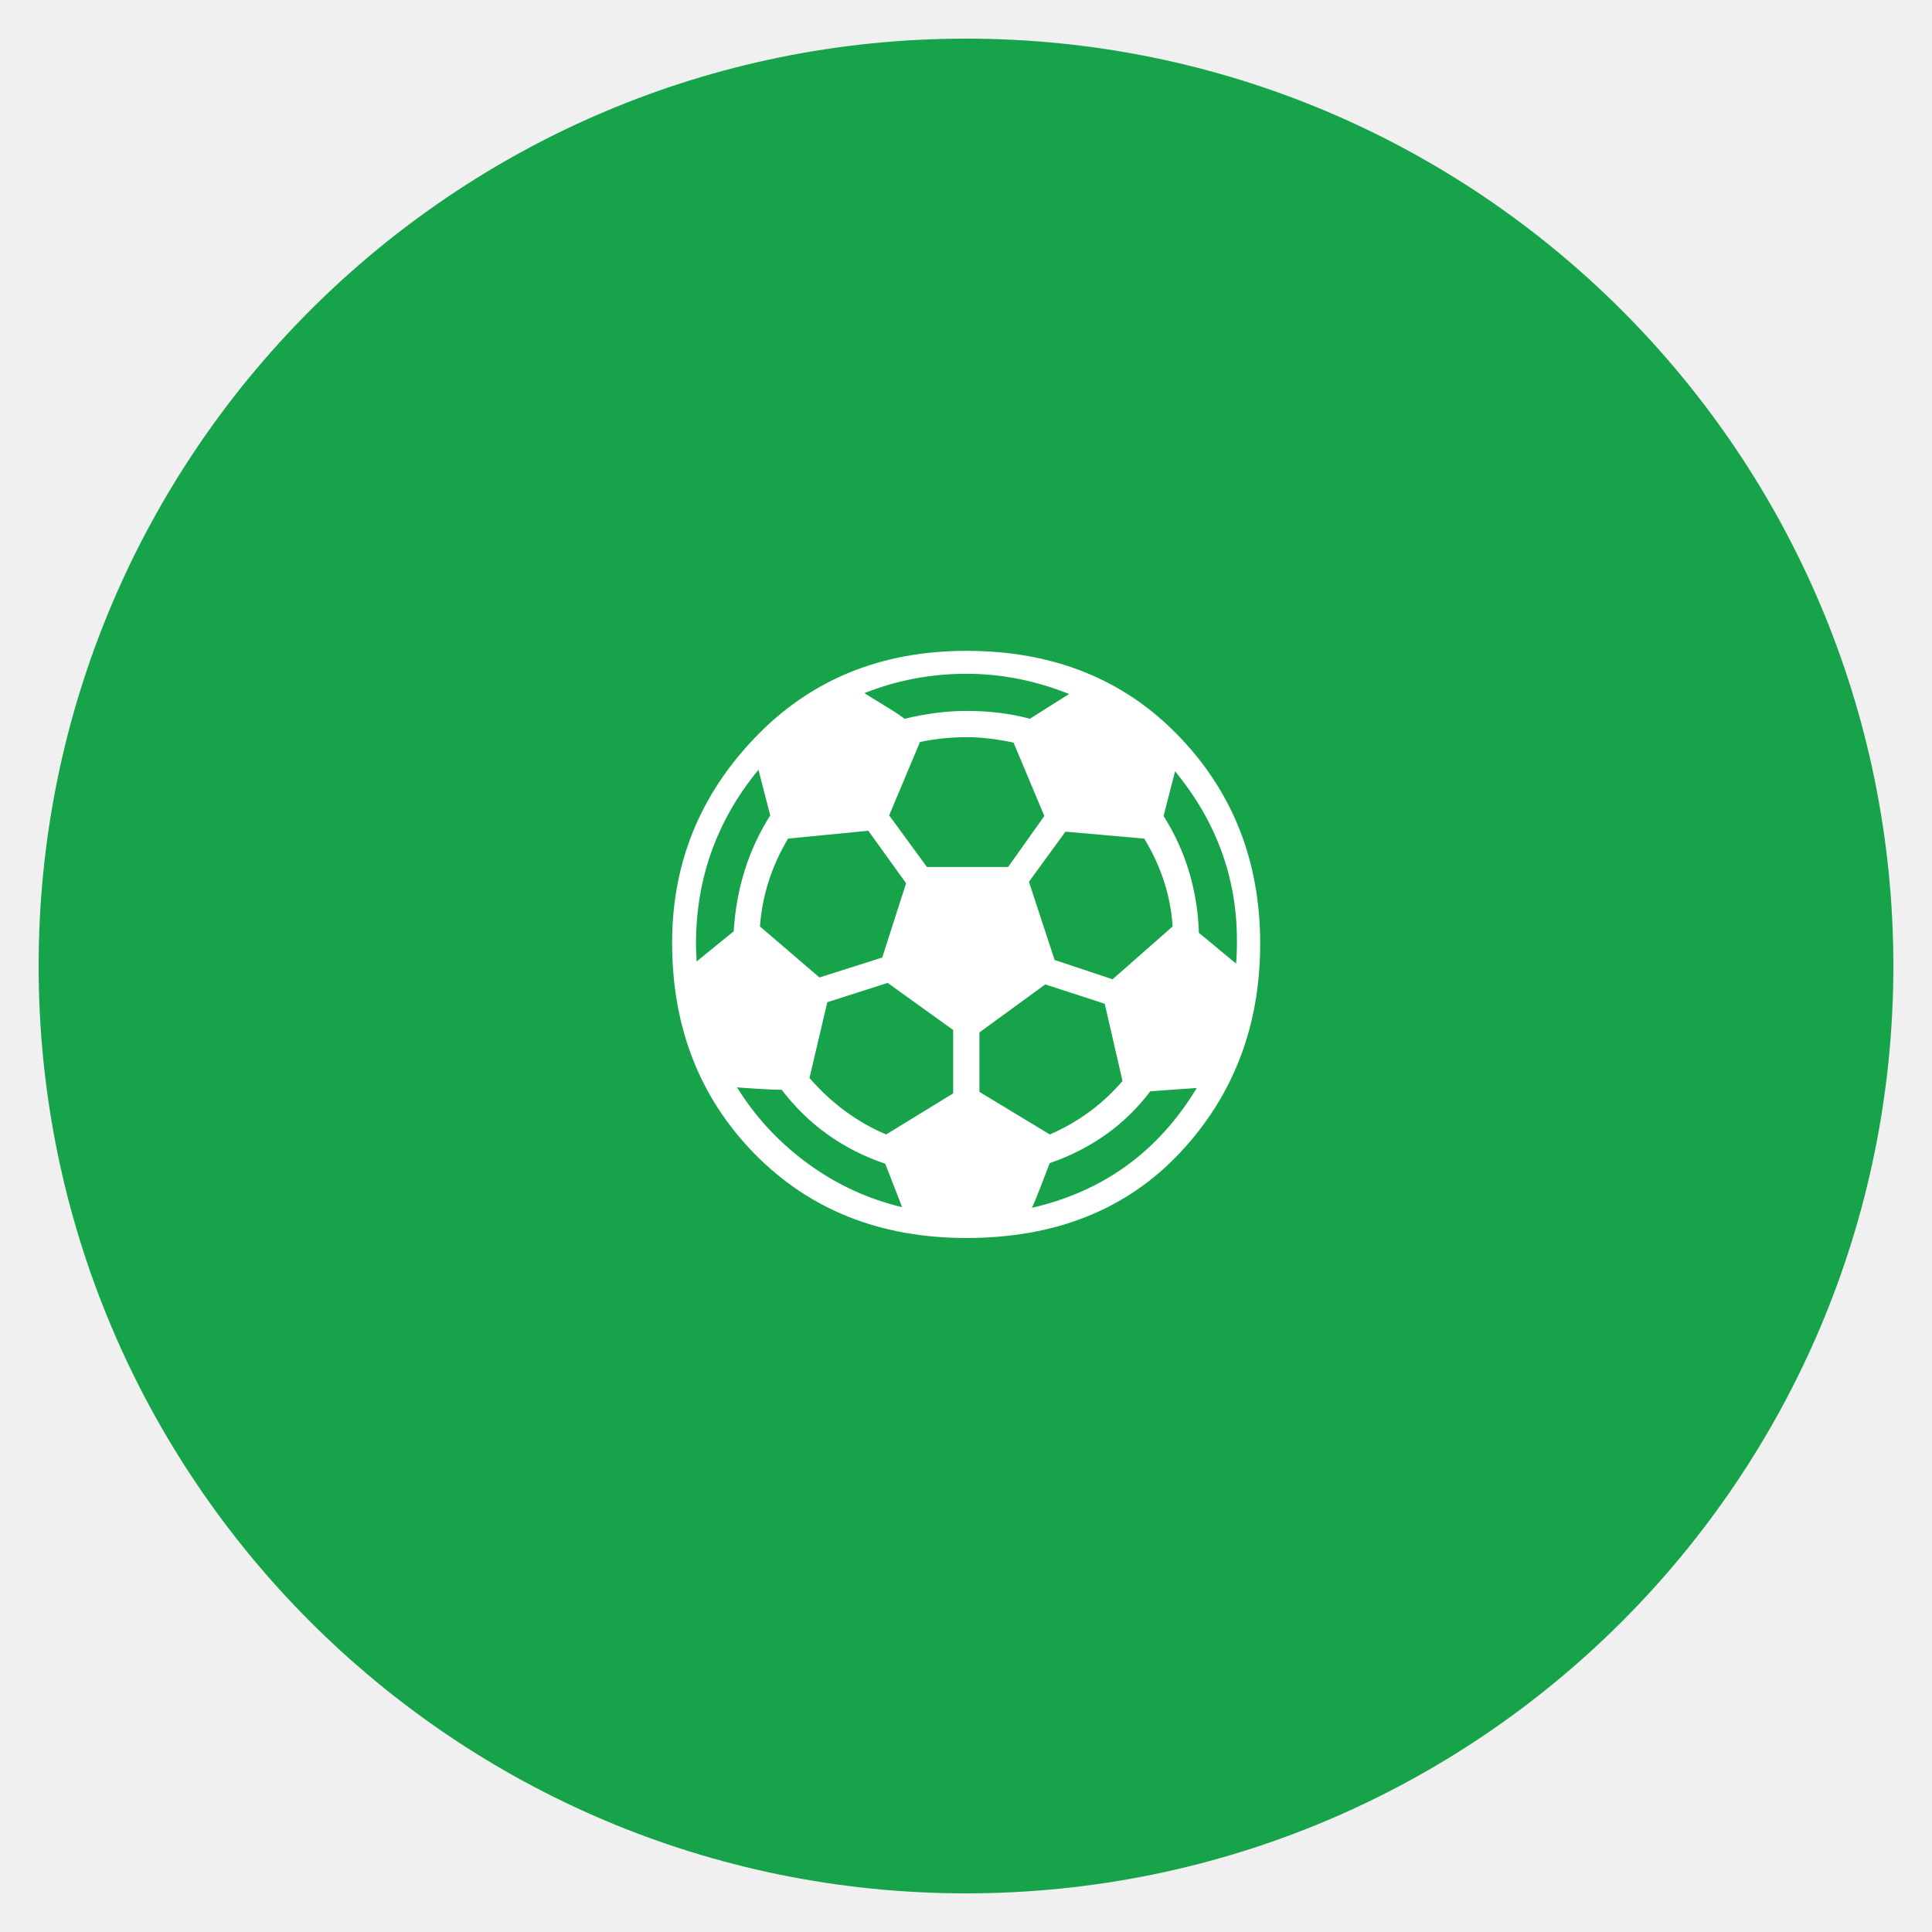
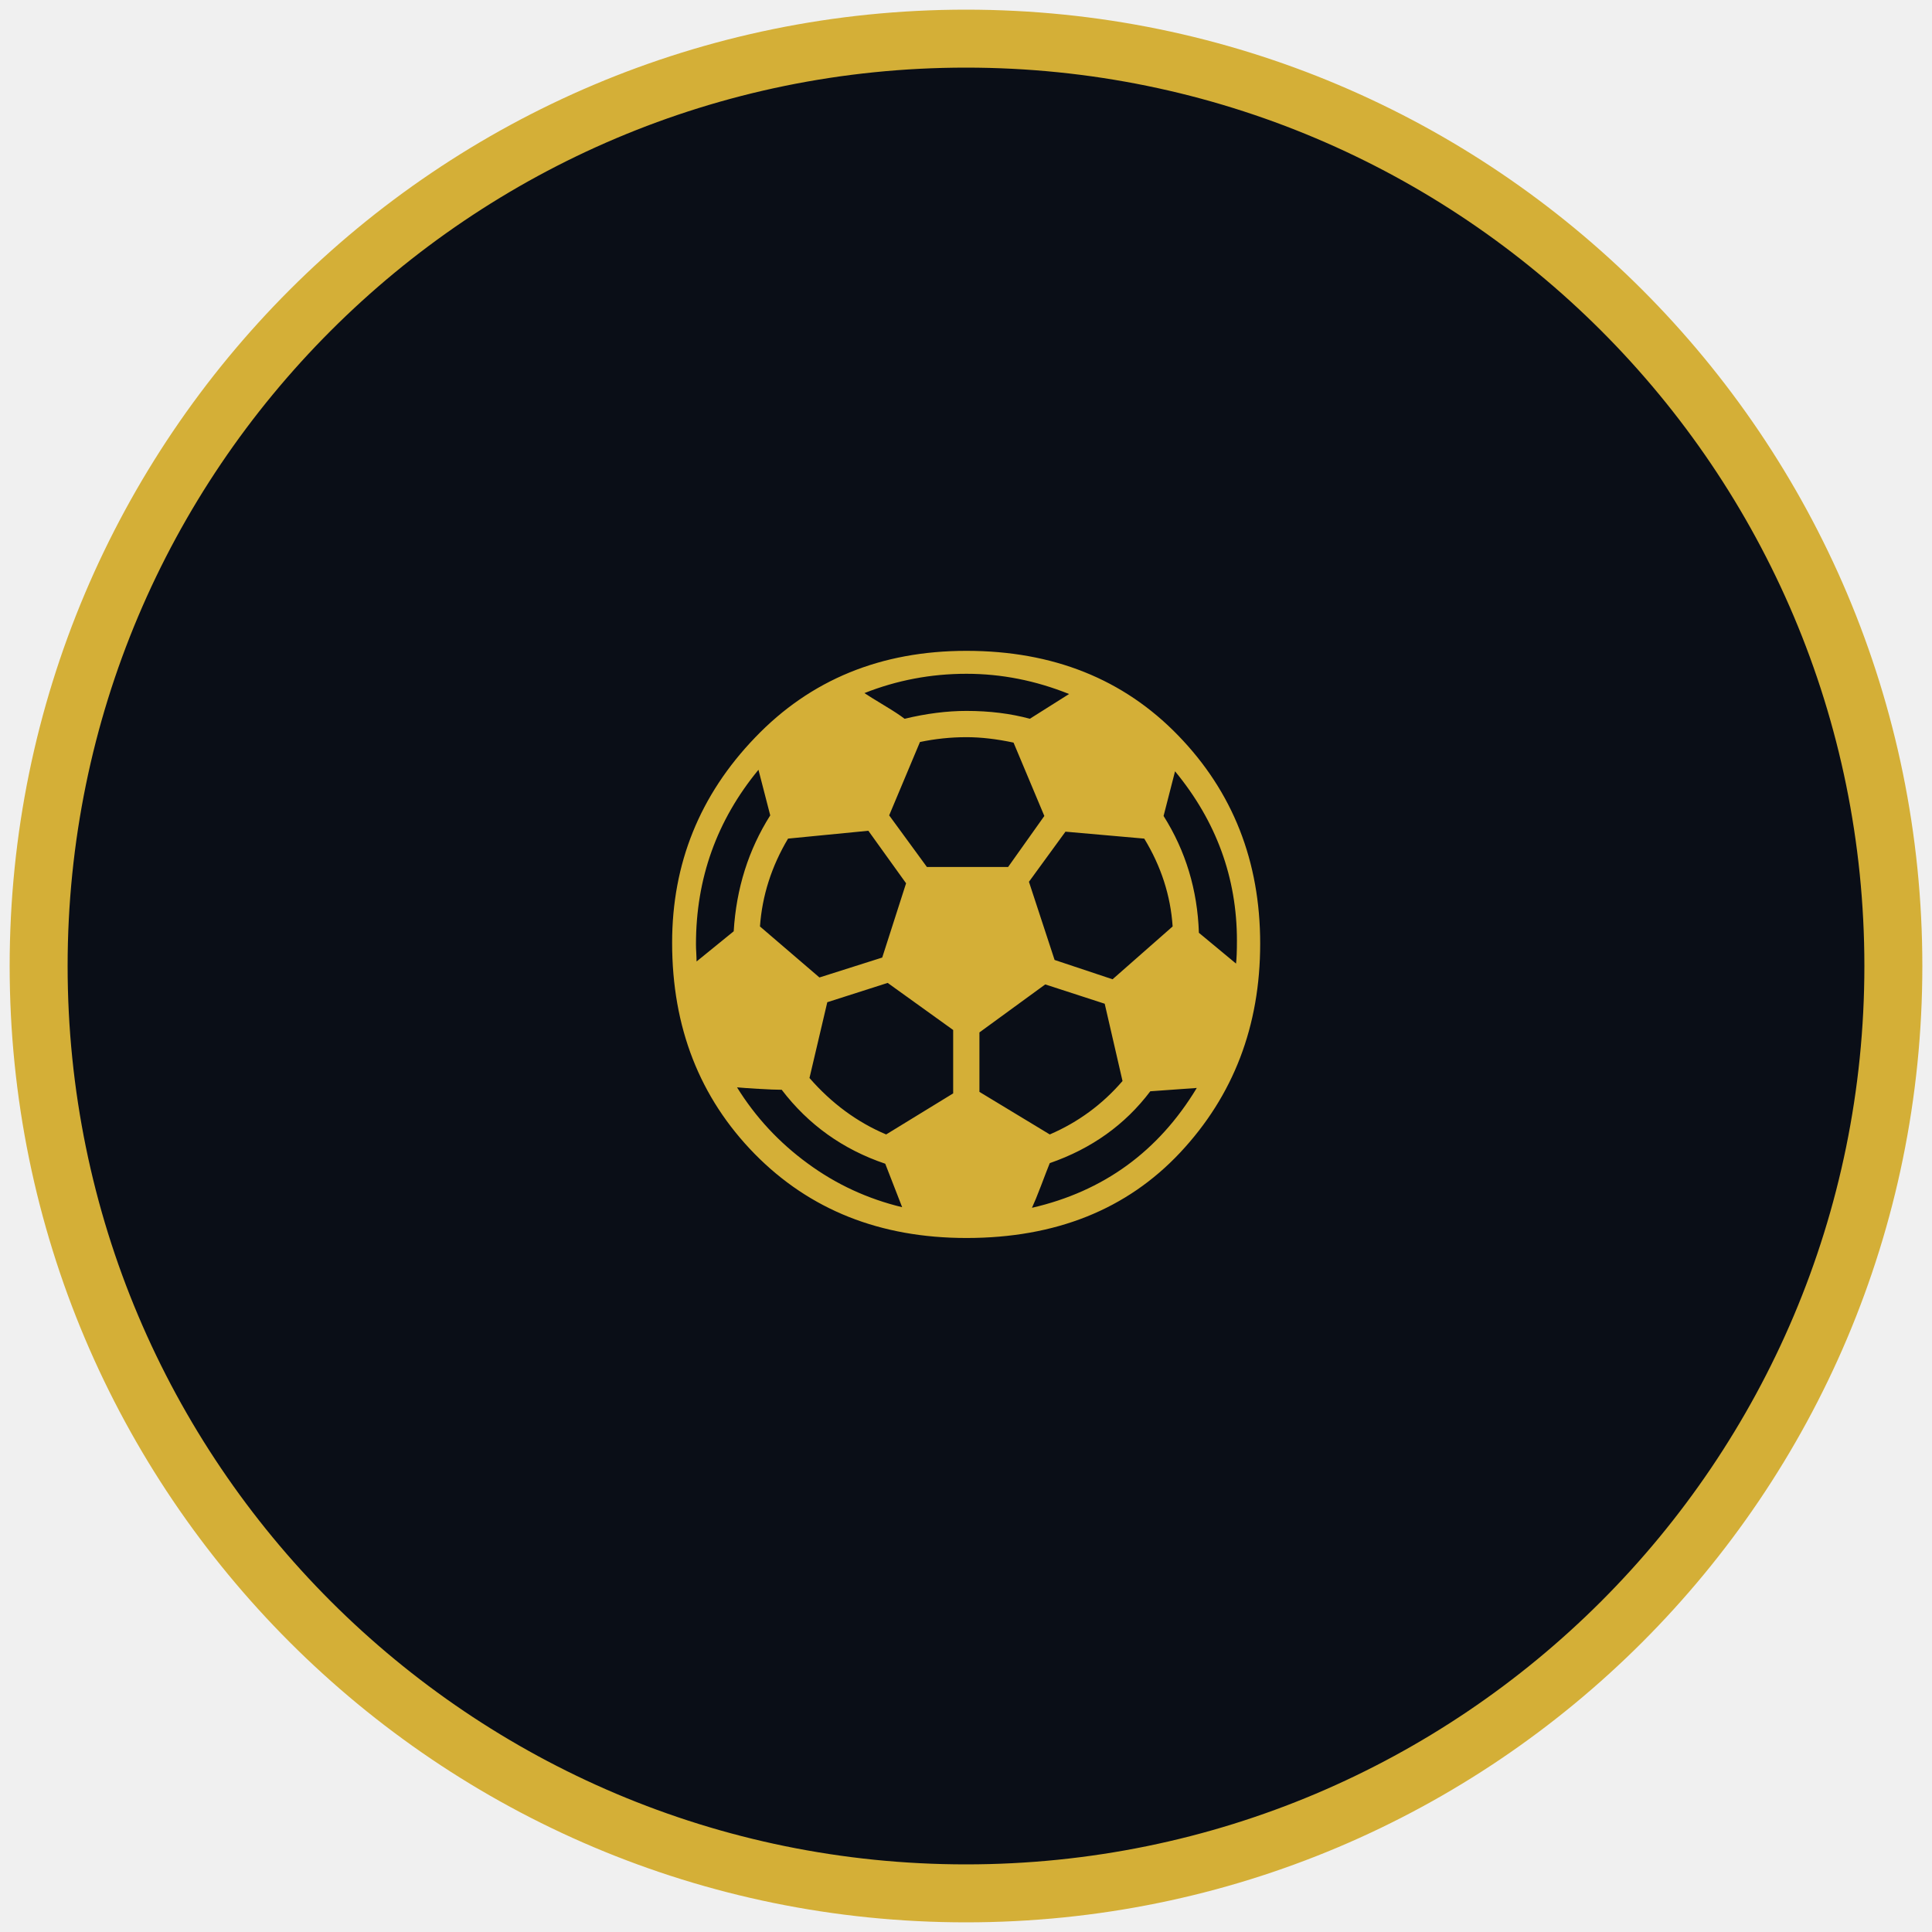
<svg xmlns="http://www.w3.org/2000/svg" viewBox="0 0 100 100">
-   <circle cx="50" cy="50" r="48" fill="#16a34a" />
-   <text x="50" y="62" text-anchor="middle" font-size="40" font-weight="bold" fill="white" font-family="Arial">⚽</text>
+   <circle cx="50" cy="50" r="48" fill="#0A0E17" stroke="#d4af37" stroke-width="3" />
+   <text x="50" y="62" text-anchor="middle" font-size="40" font-weight="bold" fill="#d4af37" font-family="Arial">⚽</text>
</svg>
